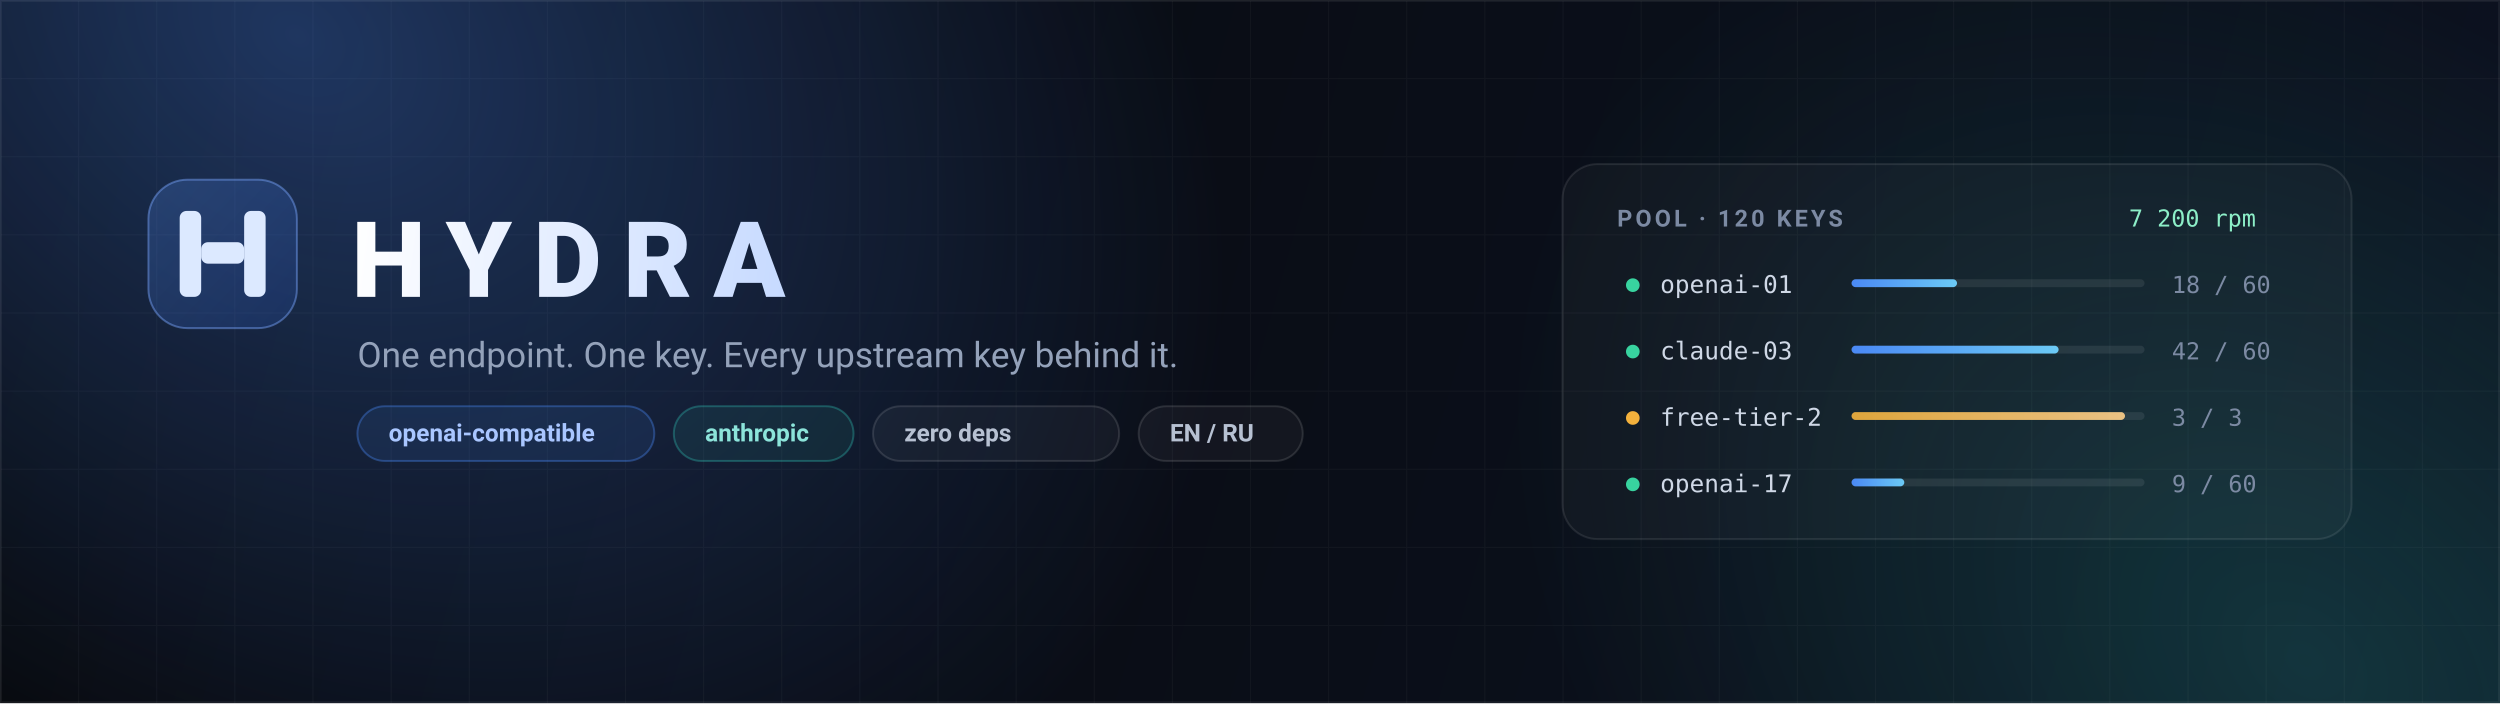
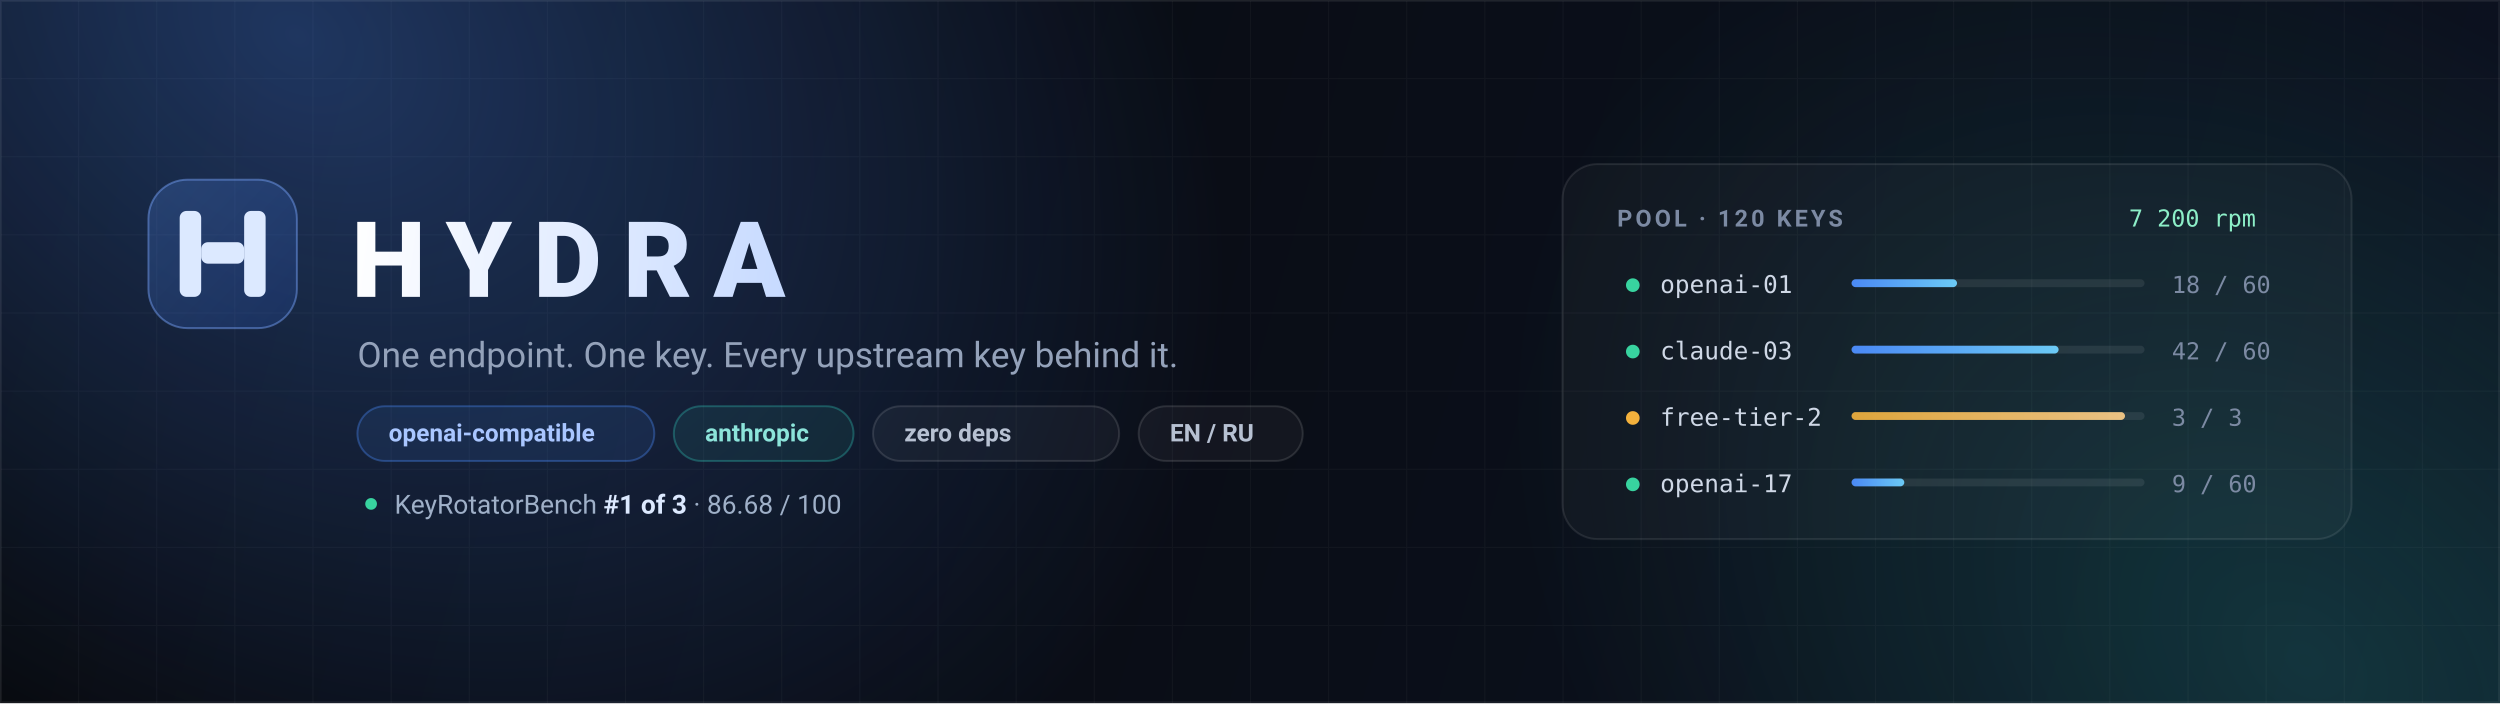
<svg xmlns="http://www.w3.org/2000/svg" width="1280" height="360" viewBox="0 0 1280 360" fill="none" role="img" aria-label="HYDRA — key rotator">
  <defs>
    <linearGradient id="bg" x1="0" y1="0" x2="1280" y2="360" gradientUnits="userSpaceOnUse">
      <stop offset="0" stop-color="#07080B" />
      <stop offset="0.55" stop-color="#0A0E18" />
      <stop offset="1" stop-color="#0C1220" />
    </linearGradient>
    <radialGradient id="glowA" cx="0" cy="0" r="1" gradientUnits="userSpaceOnUse" gradientTransform="translate(150 20) rotate(35) scale(520 380)">
      <stop offset="0" stop-color="#4C8DFF" stop-opacity="0.34" />
      <stop offset="1" stop-color="#4C8DFF" stop-opacity="0" />
    </radialGradient>
    <radialGradient id="glowB" cx="0" cy="0" r="1" gradientUnits="userSpaceOnUse" gradientTransform="translate(1180 340) rotate(-140) scale(460 320)">
      <stop offset="0" stop-color="#33D6C4" stop-opacity="0.18" />
      <stop offset="1" stop-color="#33D6C4" stop-opacity="0" />
    </radialGradient>
    <linearGradient id="mark" x1="76" y1="92" x2="152" y2="164" gradientUnits="userSpaceOnUse">
      <stop offset="0" stop-color="#5C97FF" />
      <stop offset="1" stop-color="#2A5BC4" />
    </linearGradient>
    <linearGradient id="word" x1="180" y1="110" x2="560" y2="160" gradientUnits="userSpaceOnUse">
      <stop offset="0" stop-color="#FFFFFF" />
      <stop offset="1" stop-color="#9FC0FF" />
    </linearGradient>
    <linearGradient id="barA" x1="0" y1="0" x2="1" y2="0">
      <stop offset="0" stop-color="#4C8DFF" stop-opacity="0.95" />
      <stop offset="1" stop-color="#6FD1FF" stop-opacity="0.95" />
    </linearGradient>
    <linearGradient id="barB" x1="0" y1="0" x2="1" y2="0">
      <stop offset="0" stop-color="#F3B13C" stop-opacity="0.9" />
      <stop offset="1" stop-color="#FFD08A" stop-opacity="0.9" />
    </linearGradient>
    <pattern id="grid" width="40" height="40" patternUnits="userSpaceOnUse">
      <path d="M40 0H0V40" stroke="#FFFFFF" stroke-opacity="0.035" stroke-width="1" />
    </pattern>
  </defs>
  <rect width="1280" height="360" fill="url(#bg)" />
  <rect width="1280" height="360" fill="url(#grid)" />
  <rect width="1280" height="360" fill="url(#glowA)" />
  <rect width="1280" height="360" fill="url(#glowB)" />
  <rect x="0.5" y="0.5" width="1279" height="359" stroke="#FFFFFF" stroke-opacity="0.06" />
  <rect x="76" y="92" width="76" height="76" rx="20" fill="url(#mark)" fill-opacity="0.22" stroke="#7AA8FF" stroke-opacity="0.45" />
  <rect x="92" y="108" width="11" height="44" rx="3.5" fill="#DCE9FF" />
  <rect x="125" y="108" width="11" height="44" rx="3.5" fill="#DCE9FF" />
  <rect x="103" y="124" width="22" height="11" rx="3.5" fill="#DCE9FF" />
  <text x="180" y="152" font-family="-apple-system, BlinkMacSystemFont, 'Segoe UI', Roboto, Helvetica, Arial, sans-serif" font-size="54" font-weight="800" letter-spacing="11" fill="url(#word)">HYDRA</text>
  <text x="183" y="188" font-family="-apple-system, BlinkMacSystemFont, 'Segoe UI', Roboto, Helvetica, Arial, sans-serif" font-size="18" fill="#94A2BA">One endpoint. One key. Every upstream key behind it.</text>
  <g font-family="-apple-system, BlinkMacSystemFont, 'Segoe UI', Roboto, Helvetica, Arial, sans-serif" font-size="12.5" font-weight="600">
    <rect x="183" y="208" width="152" height="28" rx="14" fill="#4C8DFF" fill-opacity="0.10" stroke="#4C8DFF" stroke-opacity="0.35" />
    <text x="199" y="226" fill="#A9C6FF">openai-compatible</text>
    <rect x="345" y="208" width="92" height="28" rx="14" fill="#33D6C4" fill-opacity="0.08" stroke="#33D6C4" stroke-opacity="0.30" />
    <text x="361" y="226" fill="#8CE4DA">anthropic</text>
    <rect x="447" y="208" width="126" height="28" rx="14" fill="#FFFFFF" fill-opacity="0.04" stroke="#FFFFFF" stroke-opacity="0.12" />
    <text x="463" y="226" fill="#B7C1D2">zero deps</text>
    <rect x="583" y="208" width="84" height="28" rx="14" fill="#FFFFFF" fill-opacity="0.04" stroke="#FFFFFF" stroke-opacity="0.12" />
    <text x="599" y="226" fill="#B7C1D2">EN / RU</text>
  </g>
+   <g font-family="-apple-system, BlinkMacSystemFont, 'Segoe UI', Roboto, Helvetica, Arial, sans-serif">
+     <circle cx="190" cy="258" r="3" fill="#38D39F" />
+     <text x="202" y="263" font-size="13.5" fill="#9FB0C8">KeyRotatorBench <tspan fill="#DCE9FF" font-weight="700">#1 of 3</tspan> · 86.68 / 100</text>
+   </g>
  <g>
    <rect x="800" y="84" width="404" height="192" rx="18" fill="#FFFFFF" fill-opacity="0.028" stroke="#FFFFFF" stroke-opacity="0.09" />
    <text x="828" y="116" font-family="-apple-system, BlinkMacSystemFont, 'Segoe UI', Roboto, Helvetica, Arial, sans-serif" font-size="12" font-weight="700" letter-spacing="1.6" fill="#7C8AA3">POOL · 120 KEYS</text>
    <text x="1090" y="116" font-family="ui-monospace, 'SF Mono', Menlo, monospace" font-size="12" fill="#8DEFC8">7 200 rpm</text>
    <circle cx="836" cy="146" r="3.5" fill="#38D39F" />
    <text x="850" y="150" font-family="ui-monospace, 'SF Mono', Menlo, monospace" font-size="12.5" fill="#CFD8E6">openai-01</text>
    <rect x="948" y="143" width="150" height="4" rx="2" fill="#FFFFFF" fill-opacity="0.08" />
    <rect x="948" y="143" width="54" height="4" rx="2" fill="url(#barA)" />
    <text x="1112" y="150" font-family="ui-monospace, 'SF Mono', Menlo, monospace" font-size="12" fill="#7C8AA3">18 / 60</text>
    <circle cx="836" cy="180" r="3.5" fill="#38D39F" />
    <text x="850" y="184" font-family="ui-monospace, 'SF Mono', Menlo, monospace" font-size="12.5" fill="#CFD8E6">claude-03</text>
    <rect x="948" y="177" width="150" height="4" rx="2" fill="#FFFFFF" fill-opacity="0.08" />
    <rect x="948" y="177" width="106" height="4" rx="2" fill="url(#barA)" />
    <text x="1112" y="184" font-family="ui-monospace, 'SF Mono', Menlo, monospace" font-size="12" fill="#7C8AA3">42 / 60</text>
    <circle cx="836" cy="214" r="3.5" fill="#F3B13C" />
    <text x="850" y="218" font-family="ui-monospace, 'SF Mono', Menlo, monospace" font-size="12.5" fill="#CFD8E6">free-tier-2</text>
    <rect x="948" y="211" width="150" height="4" rx="2" fill="#FFFFFF" fill-opacity="0.08" />
    <rect x="948" y="211" width="140" height="4" rx="2" fill="url(#barB)" />
    <text x="1112" y="218" font-family="ui-monospace, 'SF Mono', Menlo, monospace" font-size="12" fill="#7C8AA3">3 / 3</text>
    <circle cx="836" cy="248" r="3.5" fill="#38D39F" />
    <text x="850" y="252" font-family="ui-monospace, 'SF Mono', Menlo, monospace" font-size="12.5" fill="#CFD8E6">openai-17</text>
    <rect x="948" y="245" width="150" height="4" rx="2" fill="#FFFFFF" fill-opacity="0.08" />
    <rect x="948" y="245" width="27" height="4" rx="2" fill="url(#barA)" />
    <text x="1112" y="252" font-family="ui-monospace, 'SF Mono', Menlo, monospace" font-size="12" fill="#7C8AA3">9 / 60</text>
  </g>
</svg>
